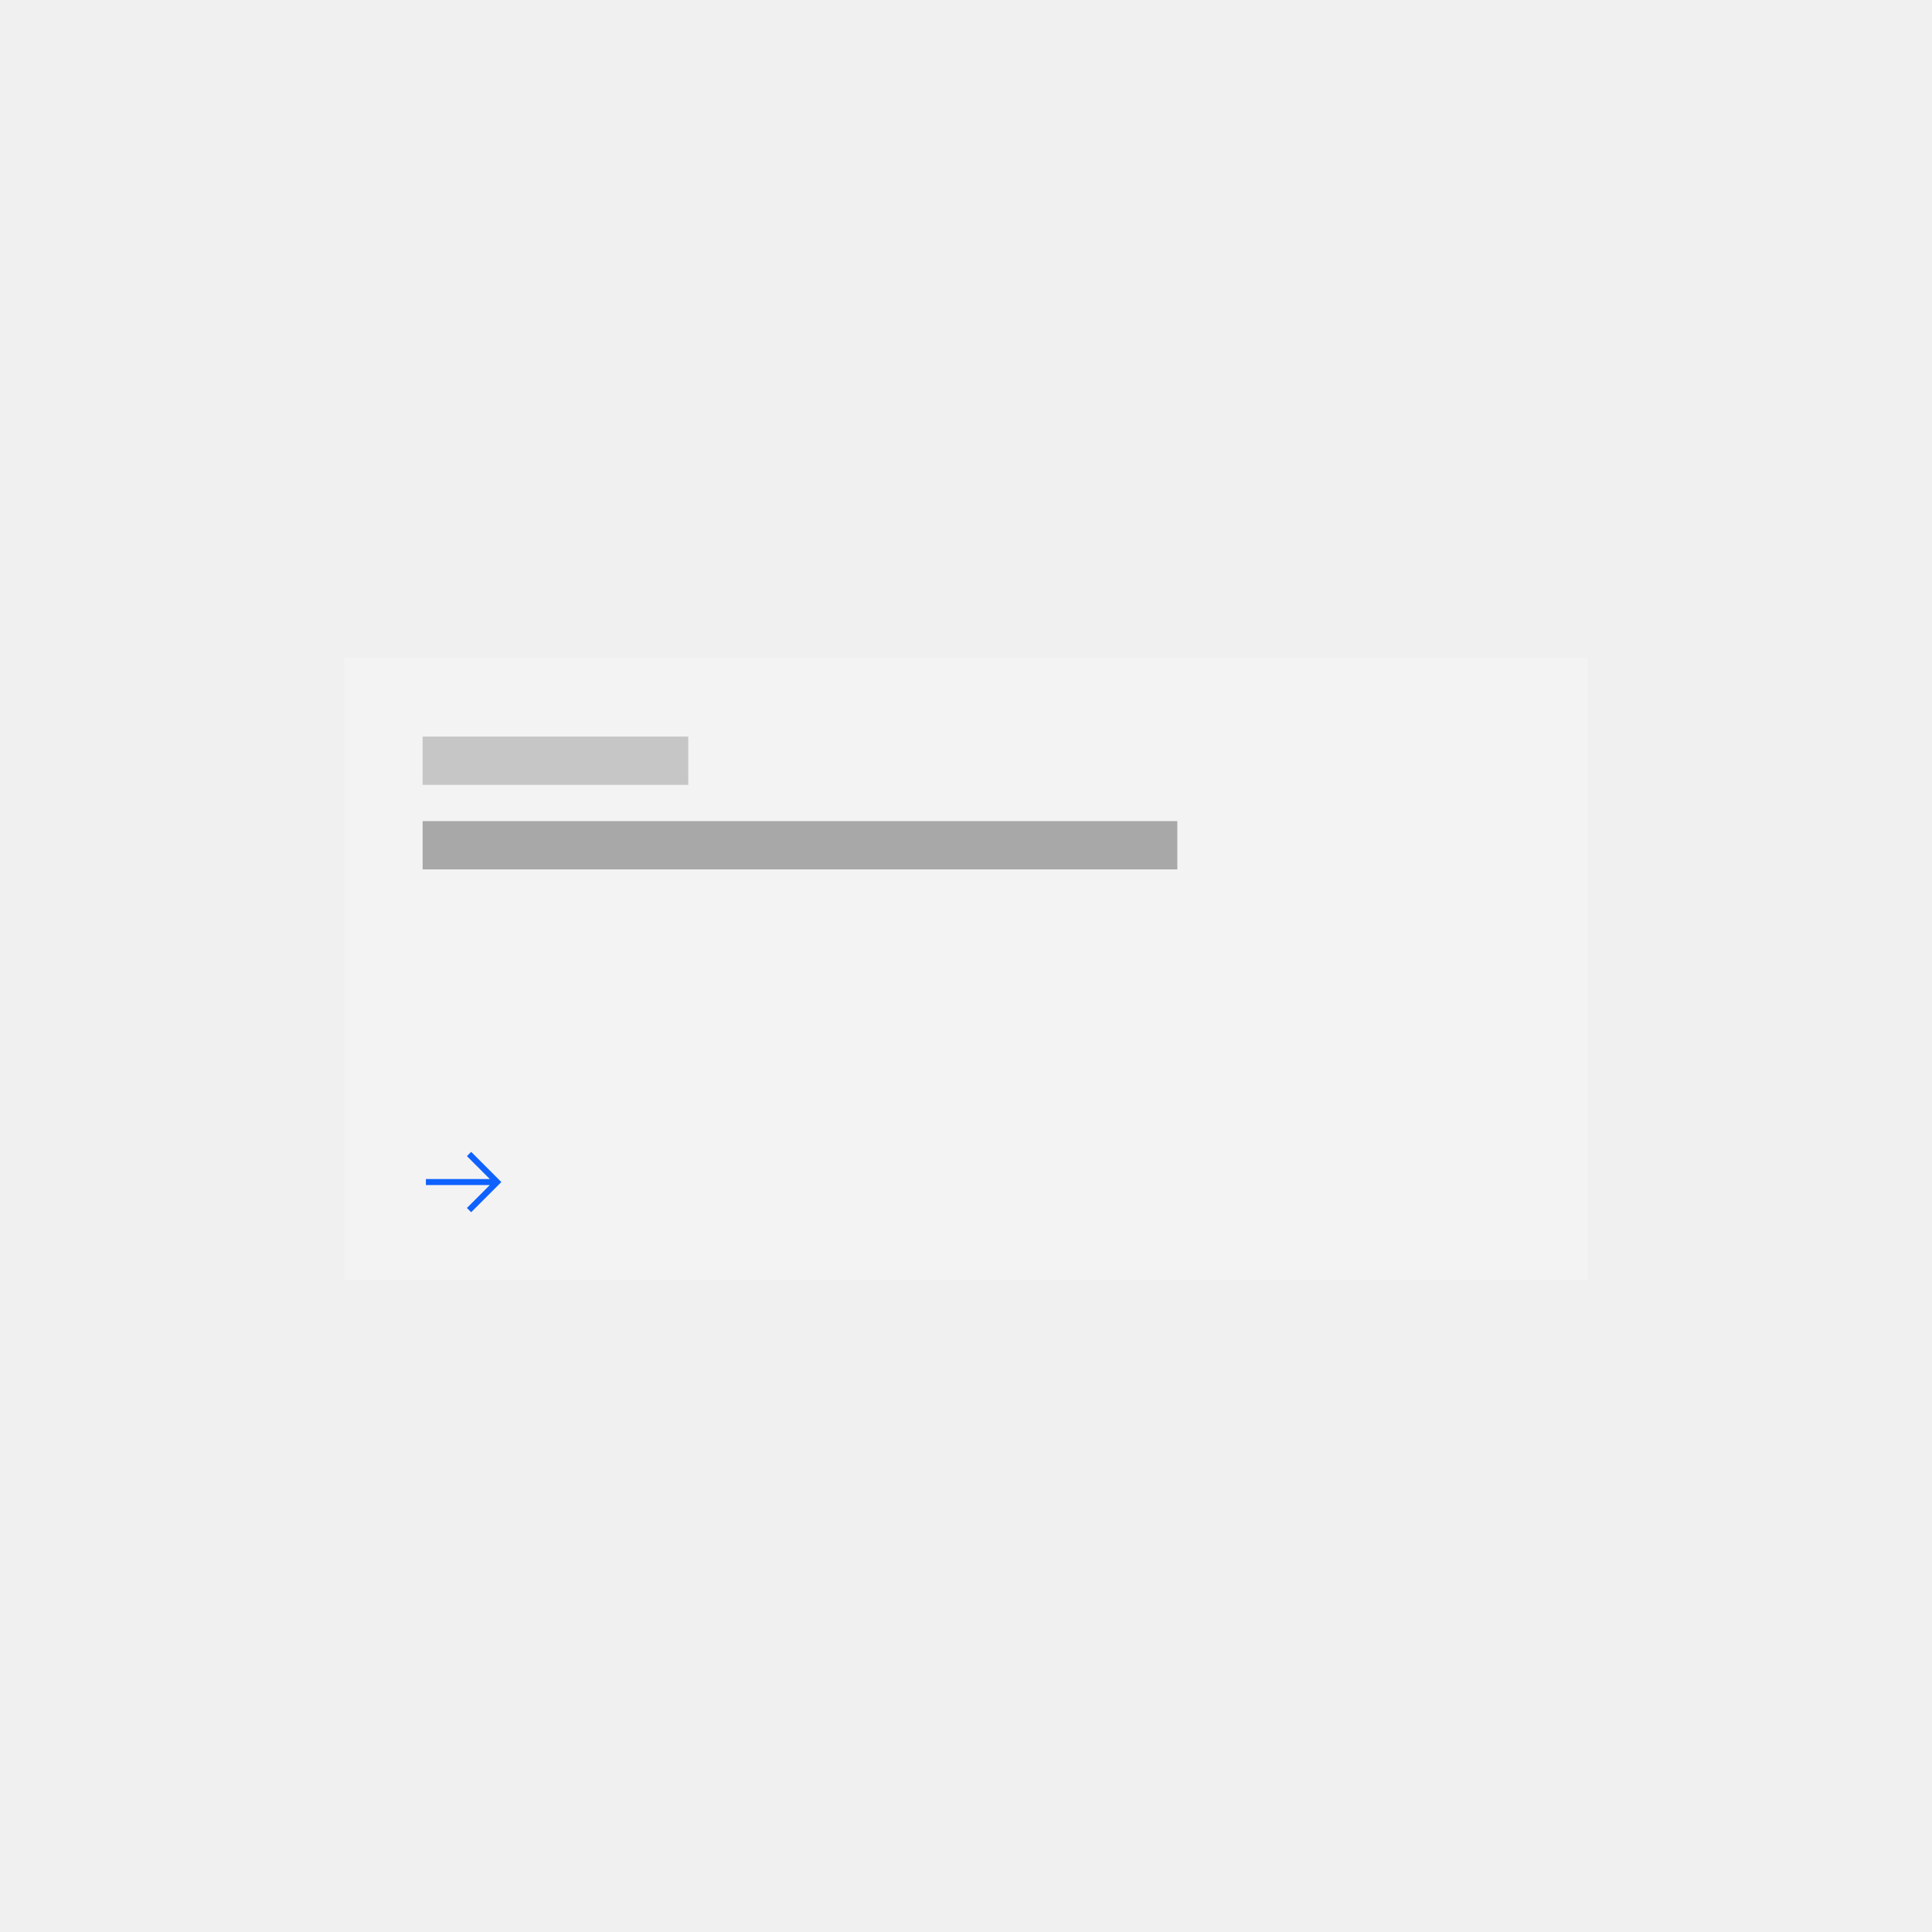
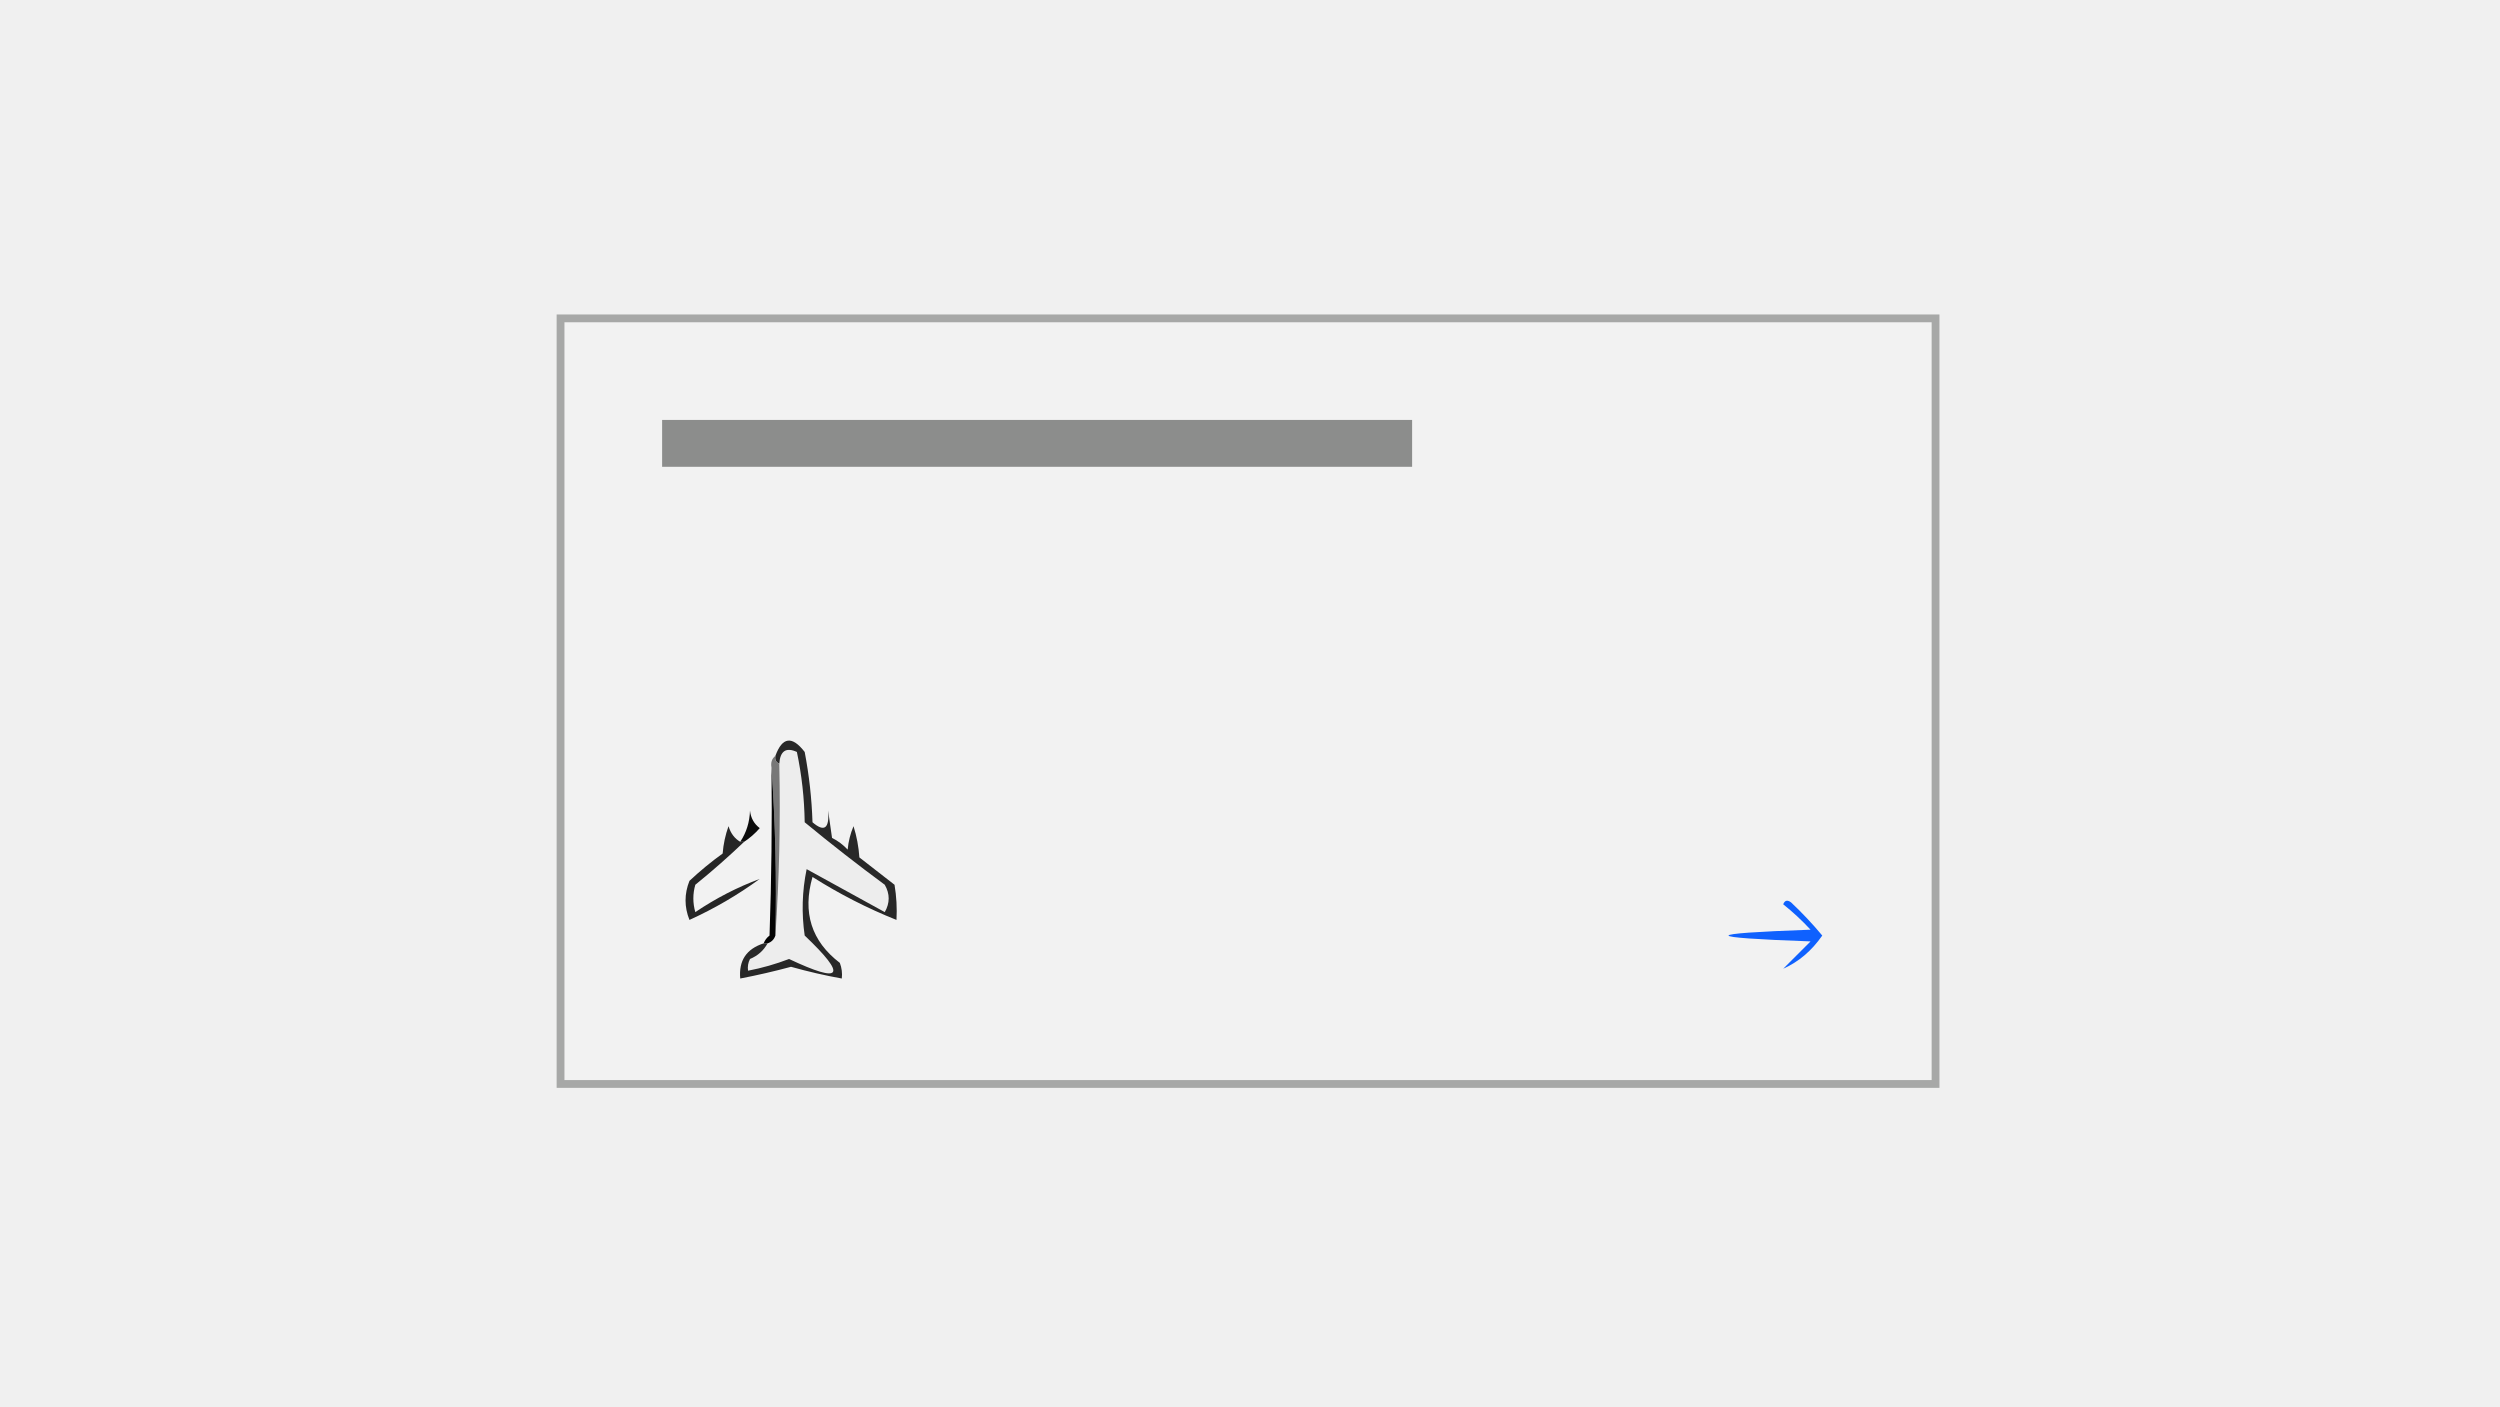
- <svg xmlns="http://www.w3.org/2000/svg" xmlns:xlink="http://www.w3.org/1999/xlink" width="320px" height="320px" viewBox="0 0 320 320" version="1.1">
-   <defs>
-     <polygon id="path-1" points="9 3 8.295 3.705 12.085 7.5 1.5 7.5 1.5 8.5 12.085 8.5 8.295 12.295 9 13 14 8" />
-   </defs>
-   <g id="card" stroke="none" stroke-width="1" fill="none" fill-rule="evenodd">
-     <g id="Group" transform="translate(57, 109)">
-       <rect id="Rectangle-Copy-3" fill="#F3F3F3" x="0" y="0" width="206" height="103" />
-       <rect id="Rectangle-Copy-4" fill="#C6C6C6" x="13" y="13" width="44" height="8" />
-       <rect id="Rectangle-Copy-5" fill="#A8A8A8" x="13" y="27" width="125" height="8" />
-       <g transform="translate(12.04075, 78.7837)" id="icons/arrows/ibm-forward-link-copy-2">
-         <mask id="mask-2" fill="white">
-           <use xlink:href="#path-1" />
-         </mask>
-         <use id="icon-color" fill="#0F62FE" xlink:href="#path-1" />
-       </g>
-     </g>
+ <svg xmlns="http://www.w3.org/2000/svg" version="1.1" width="640px" height="360px" style="shape-rendering:geometricPrecision; text-rendering:geometricPrecision; image-rendering:optimizeQuality; fill-rule:evenodd; clip-rule:evenodd">
+   <g>
+     <path style="opacity:1" fill="#a7a8a7" d="M 142.5,80.5 C 260.5,80.5 378.5,80.5 496.5,80.5C 496.5,146.5 496.5,212.5 496.5,278.5C 378.5,278.5 260.5,278.5 142.5,278.5C 142.5,212.5 142.5,146.5 142.5,80.5 Z" />
+   </g>
+   <g>
+     <path style="opacity:1" fill="#f2f2f2" d="M 144.5,82.5 C 261.167,82.5 377.833,82.5 494.5,82.5C 494.5,147.167 494.5,211.833 494.5,276.5C 377.833,276.5 261.167,276.5 144.5,276.5C 144.5,211.833 144.5,147.167 144.5,82.5 Z" />
+   </g>
+   <g>
+     <path style="opacity:1" fill="#8c8d8c" d="M 169.5,107.5 C 233.5,107.5 297.5,107.5 361.5,107.5C 361.5,111.5 361.5,115.5 361.5,119.5C 297.5,119.5 233.5,119.5 169.5,119.5C 169.5,115.5 169.5,111.5 169.5,107.5 Z" />
+   </g>
+   <g>
+     <path style="opacity:1" fill="#ededed" d="M 196.5,241.5 C 197.5,241.167 198.167,240.5 198.5,239.5C 199.496,225.01 199.829,210.343 199.5,195.5C 199.726,192.236 201.226,191.236 204,192.5C 205.245,198.39 205.912,204.39 206,210.5C 212.69,216.024 219.523,221.358 226.5,226.5C 227.833,228.833 227.833,231.167 226.5,233.5C 219.833,229.833 213.167,226.167 206.5,222.5C 205.337,228.137 205.17,233.804 206,239.5C 216.968,249.939 215.634,251.939 202,245.5C 198.569,246.811 195.069,247.811 191.5,248.5C 191.351,247.448 191.517,246.448 192,245.5C 193.992,244.672 195.492,243.339 196.5,241.5 Z" />
+   </g>
+   <g>
+     <path style="opacity:1" fill="#282828" d="M 195.5,241.5 C 195.833,241.5 196.167,241.5 196.5,241.5C 195.492,243.339 193.992,244.672 192,245.5C 191.517,246.448 191.351,247.448 191.5,248.5C 195.069,247.811 198.569,246.811 202,245.5C 215.634,251.939 216.968,249.939 206,239.5C 205.17,233.804 205.337,228.137 206.5,222.5C 213.167,226.167 219.833,229.833 226.5,233.5C 227.833,231.167 227.833,228.833 226.5,226.5C 219.523,221.358 212.69,216.024 206,210.5C 205.912,204.39 205.245,198.39 204,192.5C 201.226,191.236 199.726,192.236 199.5,195.5C 198.662,195.158 198.328,194.492 198.5,193.5C 200.269,188.642 202.769,188.308 206,192.5C 207.139,198.436 207.805,204.436 208,210.5C 211.031,213.108 212.365,212.108 212,207.5C 212.333,209.833 212.667,212.167 213,214.5C 214.512,215.257 215.846,216.257 217,217.5C 217.192,215.423 217.692,213.423 218.5,211.5C 219.318,214.107 219.818,216.774 220,219.5C 223,221.833 226,224.167 229,226.5C 229.498,229.482 229.665,232.482 229.5,235.5C 222.038,232.519 214.872,228.852 208,224.5C 205.392,233.605 207.725,240.938 215,246.5C 215.49,247.793 215.657,249.127 215.5,250.5C 211.132,249.712 206.799,248.712 202.5,247.5C 198.195,248.66 193.861,249.66 189.5,250.5C 189.084,245.912 191.084,242.912 195.5,241.5 Z" />
+   </g>
+   <g>
+     <path style="opacity:1" fill="#777777" d="M 198.5,193.5 C 198.328,194.492 198.662,195.158 199.5,195.5C 199.829,210.343 199.496,225.01 198.5,239.5C 198.829,224.99 198.496,210.657 197.5,196.5C 197.263,195.209 197.596,194.209 198.5,193.5 Z" />
+   </g>
+   <g>
+     <path style="opacity:1" fill="#030303" d="M 197.5,196.5 C 198.496,210.657 198.829,224.99 198.5,239.5C 198.167,240.5 197.5,241.167 196.5,241.5C 196.167,241.5 195.833,241.5 195.5,241.5C 195.783,240.711 196.283,240.044 197,239.5C 197.5,225.171 197.667,210.837 197.5,196.5 Z" />
+   </g>
+   <g>
+     <path style="opacity:1" fill="#0c0c0c" d="M 190.5,215.5 C 190.167,215.5 189.833,215.5 189.5,215.5C 191.07,213.149 191.903,210.482 192,207.5C 192.199,209.402 193.033,210.902 194.5,212C 193.295,213.376 191.962,214.542 190.5,215.5 Z" />
+   </g>
+   <g>
+     <path style="opacity:1" fill="#0f61fe" d="M 456.5,231.5 C 456.897,230.475 457.563,230.308 458.5,231C 461.35,233.682 464.016,236.516 466.5,239.5C 463.794,243.396 460.461,246.23 456.5,248C 458.833,245.667 461.167,243.333 463.5,241C 435.5,240 435.5,239 463.5,238C 461.297,235.628 458.963,233.461 456.5,231.5 Z" />
+   </g>
+   <g>
+     <path style="opacity:1" fill="#262626" d="M 189.5,215.5 C 189.833,215.5 190.167,215.5 190.5,215.5C 186.527,219.301 182.36,222.968 178,226.5C 177.333,228.833 177.333,231.167 178,233.5C 183.286,229.942 188.786,227.109 194.5,225C 188.889,229.098 182.889,232.598 176.5,235.5C 175.167,232.167 175.167,228.833 176.5,225.5C 179.188,222.978 182.021,220.644 185,218.5C 185.186,216.1 185.686,213.766 186.5,211.5C 187.057,213.332 188.057,214.665 189.5,215.5 Z" />
  </g>
</svg>
